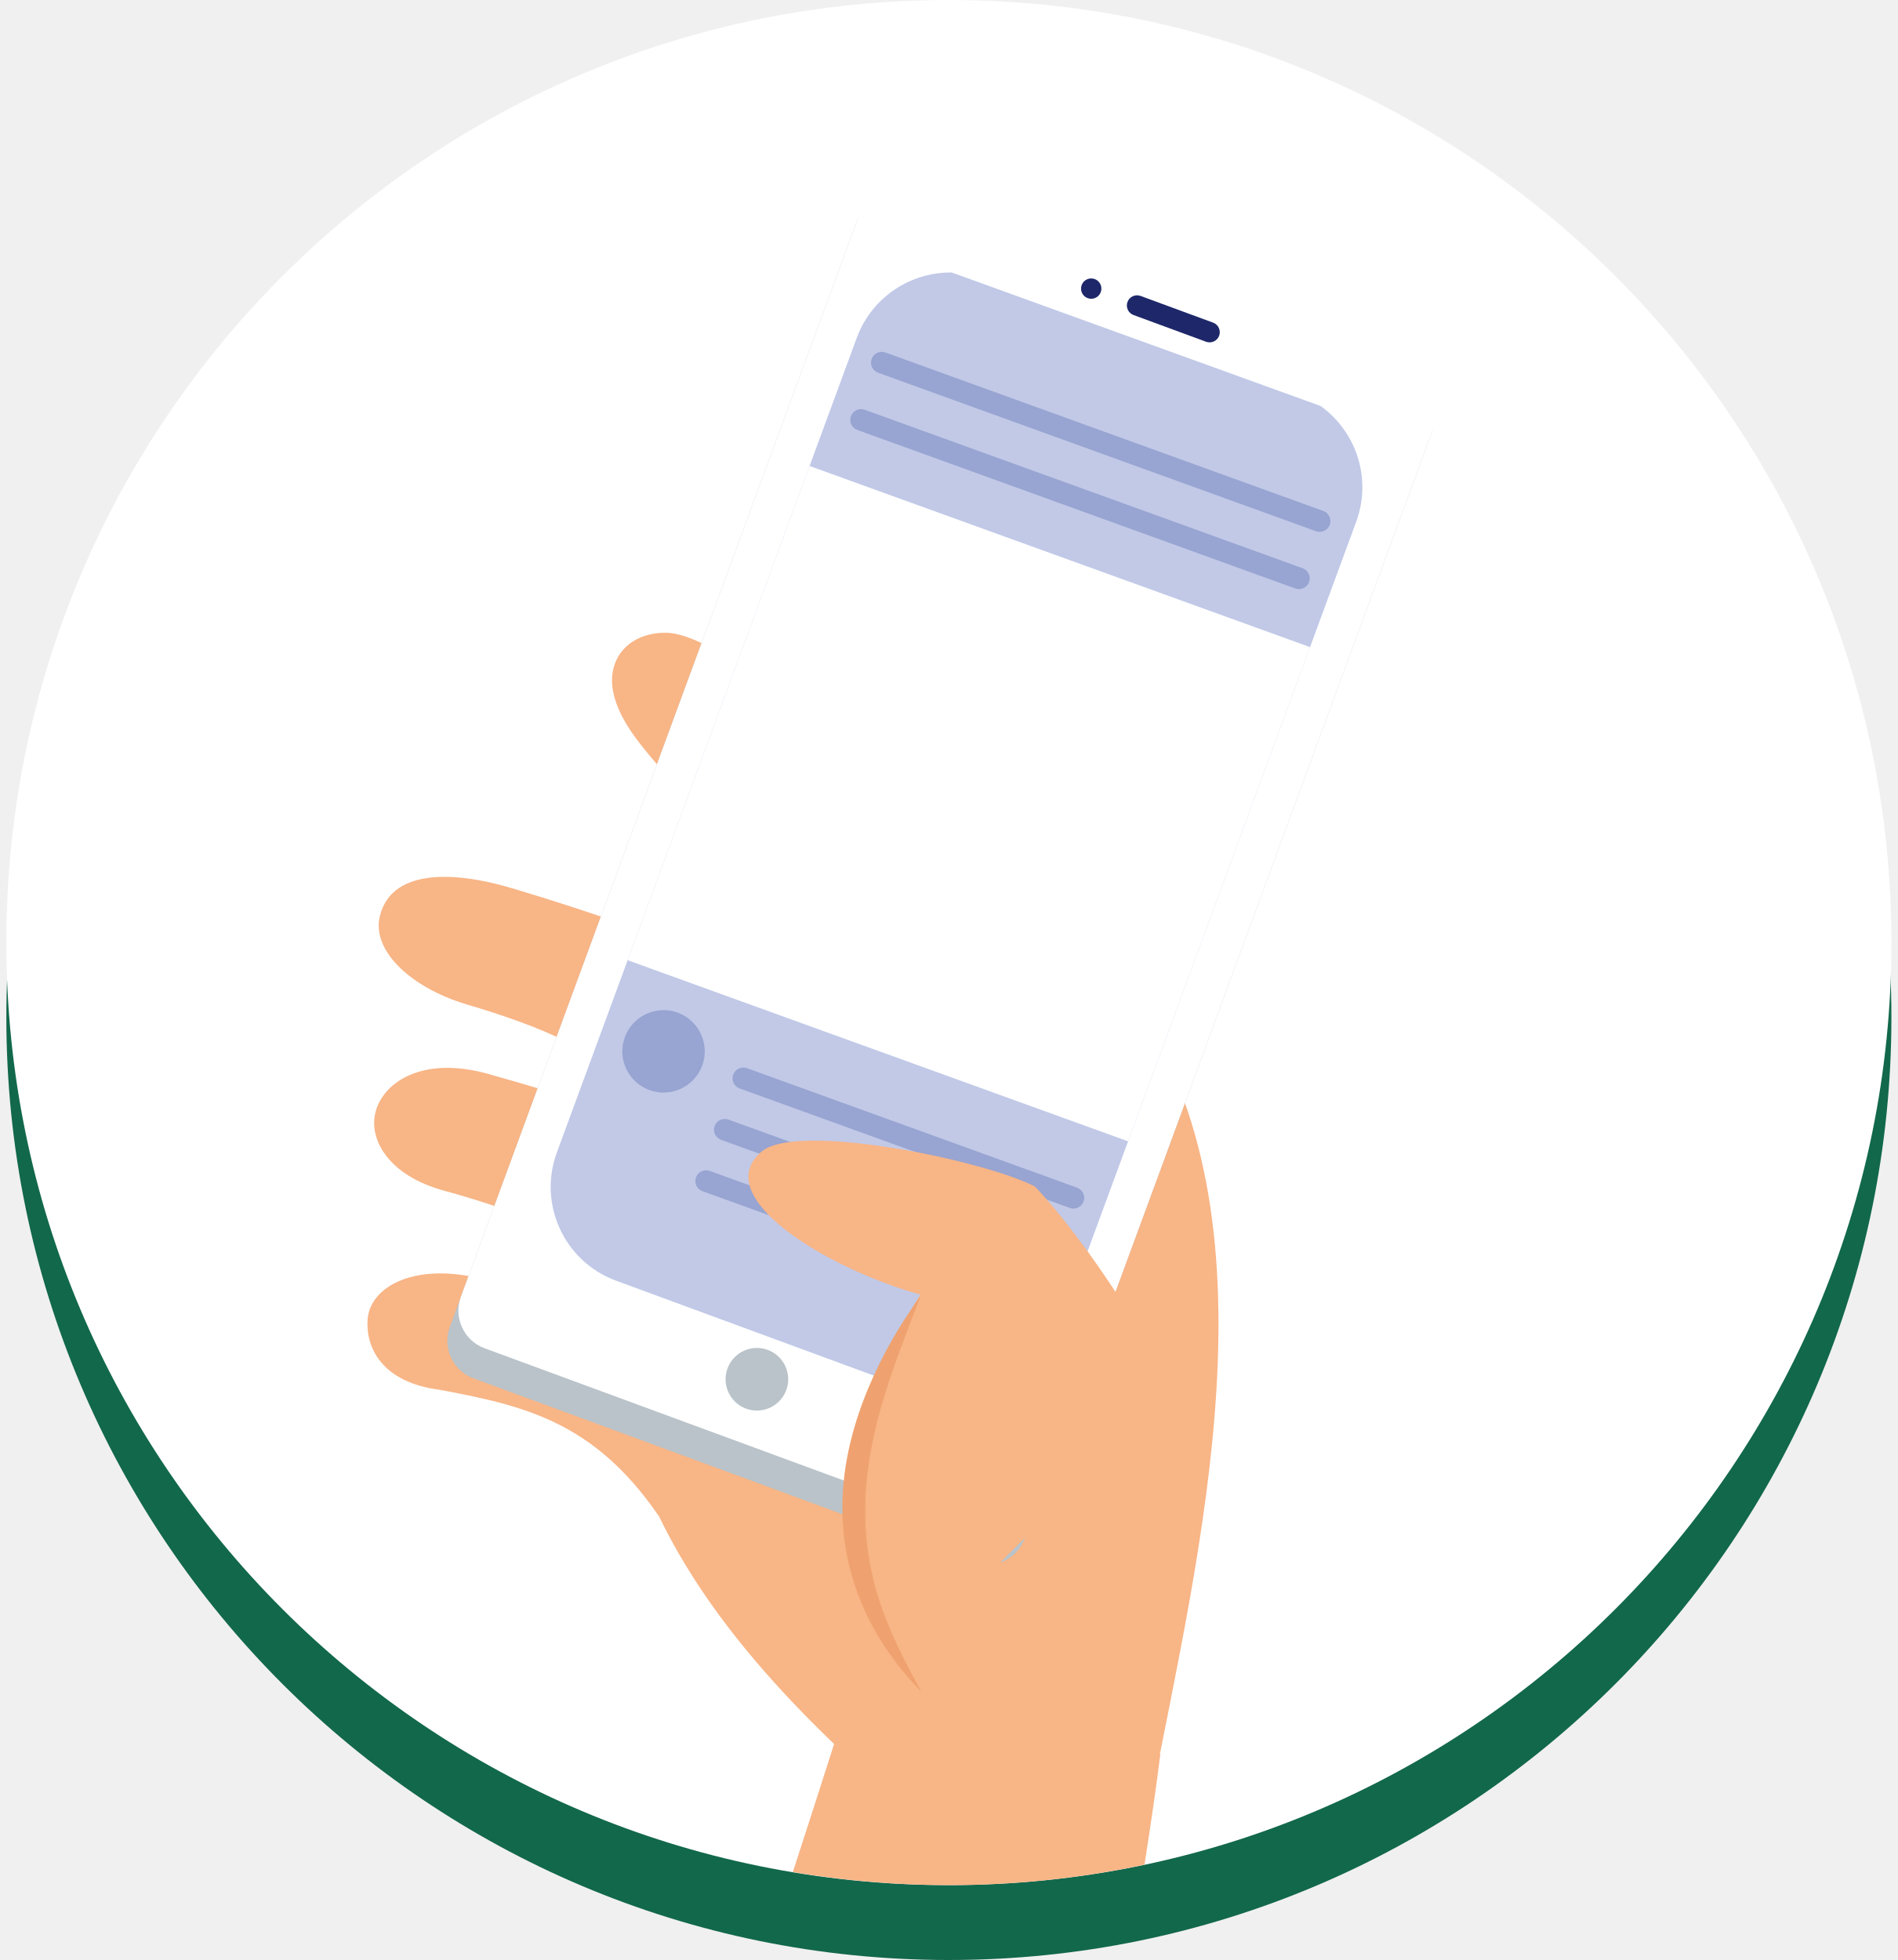
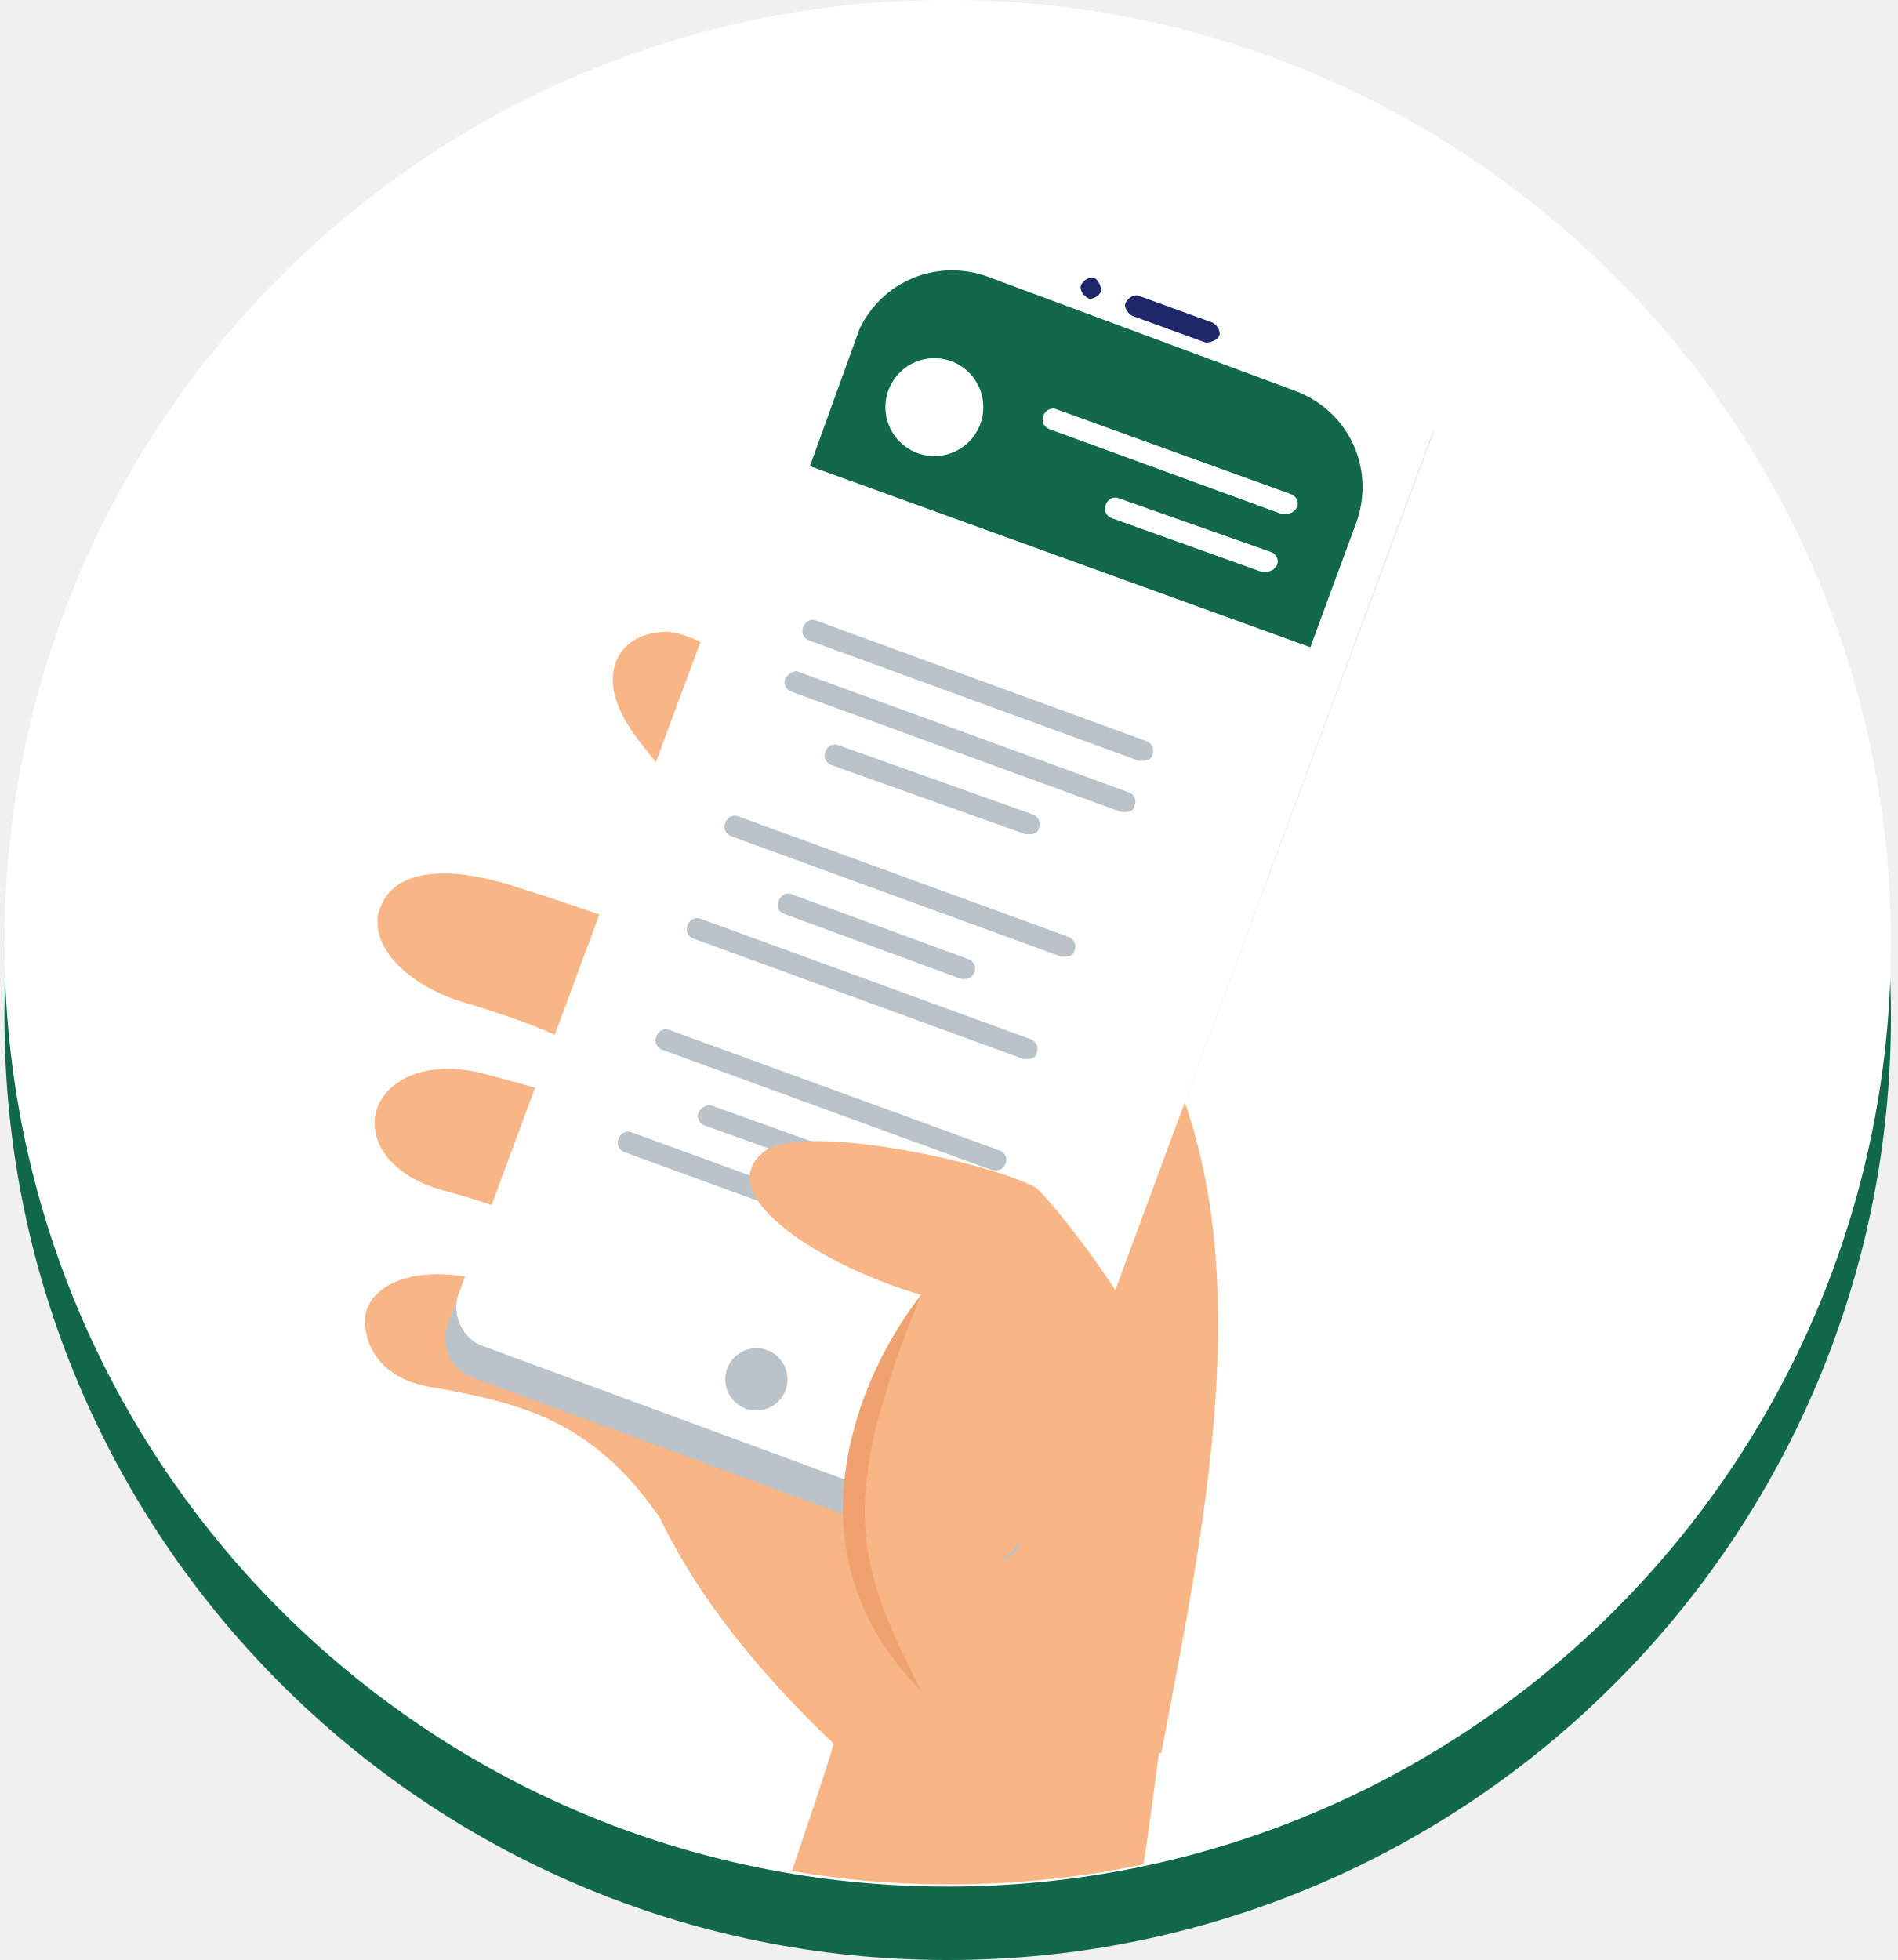
- <svg xmlns="http://www.w3.org/2000/svg" xmlns:xlink="http://www.w3.org/1999/xlink" version="1.1" id="Camada_1" x="0px" y="0px" viewBox="0 0 85.276 88.07" style="enable-background:new 0 0 85.276 88.07;" xml:space="preserve">
+ <svg xmlns="http://www.w3.org/2000/svg" xmlns:xlink="http://www.w3.org/1999/xlink" version="1.1" id="Camada_1" x="0px" y="0px" viewBox="0 0 85.3 88.1" style="enable-background:new 0 0 85.3 88.1;" xml:space="preserve">
  <style type="text/css">
	.st0{fill:#12684B;}
	.st1{fill:#FFFFFF;}
- 	.st2{fill:#B3C4DB;}
- 	.st3{opacity:0.8;fill:#FFFFFF;}
- 	.st4{opacity:0.8;clip-path:url(#SVGID_2_);}
- 	.st5{fill:#33435B;}
- 	.st6{fill:#E5ECF0;}
- 	.st7{fill:#148260;}
- 	.st8{fill:#F8B586;}
- 	.st9{fill:#B9C3C9;}
- 	.st10{fill:#1D2769;}
- 	.st11{clip-path:url(#SVGID_4_);}
- 	.st12{fill:#C1C9E7;}
- 	.st13{fill:#98A4D1;}
- 	.st14{fill:#EFA26F;}
- 	.st15{fill:#F8B586;stroke:#148260;stroke-linecap:round;stroke-linejoin:round;stroke-miterlimit:10;}
- 	.st16{fill:#727D83;stroke:#727D83;stroke-miterlimit:10;}
- 	.st17{fill:#D4D4D6;}
- 	.st18{fill:#D1D1D1;}
- 	.st19{fill:#FFCC01;}
- 	.st20{fill:#FDB700;}
- 	.st21{fill:#E78D01;}
- 	.st22{fill:#220A00;}
- 	.st23{fill:#6F3100;}
- 	.st24{fill:#FF4848;}
- 	.st25{fill:#A4C639;}
+ 	.st2{fill:#F8B586;}
+ 	.st3{fill:#B9C3C9;}
+ 	.st4{fill:#1D2769;}
+ 	.st5{clip-path:url(#SVGID_2_);}
+ 	.st6{clip-path:url(#SVGID_2_);fill:#FFFFFF;}
+ 	.st7{fill:#EFA26F;}
</style>
+   <circle class="st0" cx="42.6" cy="45.7" r="42.4" />
+   <circle class="st1" cx="42.6" cy="42.4" r="42.4" />
  <g>
-     <circle class="st0" cx="42.638" cy="45.717" r="42.353" />
-     <circle class="st1" cx="42.638" cy="42.353" r="42.353" />
+     <path class="st2" d="M49.5,43.1c-5-5.5-22,14.8-21.9,17.2c0.3,8,5.9,14.3,10,18.2c4.3,1.1,10.2,0.7,14.6,0.3   C54.4,67.2,57.7,52.3,49.5,43.1z" />
+   </g>
+   <path class="st2" d="M19.9,53.5c3.3,0.9,6.2,2,8.7,4.4c1.8,1.8,7-5,4.3-6c-3.5-1.4-7.2-2.6-11-3.6c-2.9-0.8-4.7,0.4-5,1.7  C16.6,51.2,17.4,52.8,19.9,53.5z" />
+   <path class="st2" d="M19.7,62.4c3.8,0.7,6.9,1.5,9.8,5.6c1.6,2.3,8-5.2,4.9-6.3c-4-1.5-8.2-2.9-12.5-4.1c-3.3-0.9-5.4,0.2-5.5,1.7  C16.4,60.6,17.2,62.1,19.7,62.4z" />
+   <path class="st2" d="M21,45.1c3.3,1,6.2,2.1,8.6,4.6c1.8,1.8,5.9-0.5,7-1.7l0,0c1.1-1.2,0-3.2-2.7-4.3c-3.5-1.4-7.1-2.7-10.9-3.9  c-2.9-0.9-5.5-0.8-6,1.3C16.7,42.7,18.5,44.4,21,45.1z" />
+   <path class="st2" d="M44.9,39.1C42.6,37,32.9,28.5,30,28.4c-1.7,0-2.7,1.1-2.4,2.7c0.3,1.4,1.4,2.5,2.3,3.7c1.8,2.2,4.5,4,6.2,6  c0.9,1.1,2.9,4,4.2,4.7C42.2,46.5,47.3,41.4,44.9,39.1z" />
+   <g>
    <g>
-       <path class="st8" d="M49.46,43.108C44.491,37.577,27.46,57.878,27.561,60.277c0.337,8.023,5.942,14.255,9.99,18.159    c4.339,1.132,10.204,0.657,14.582,0.322C54.425,67.197,57.709,52.288,49.46,43.108z" />
+       <path class="st3" d="M43.7,70.2l-22.5-8.3c-0.9-0.3-1.4-1.4-1.1-2.3L38.5,10c0.3-0.9,1.4-1.4,2.3-1.1l22.5,8.3    c0.9,0.3,1.4,1.4,1.1,2.3L46,69.1C45.7,70.1,44.7,70.5,43.7,70.2z" />
    </g>
-     <path class="st8" d="M19.927,53.494c3.302,0.909,6.214,2,8.691,4.448c1.818,1.797,6.983-4.983,4.261-6.045   c-3.532-1.379-7.2-2.602-10.972-3.649c-2.903-0.809-4.689,0.362-5.035,1.732   C16.563,51.196,17.449,52.809,19.927,53.494z" />
-     <path class="st8" d="M19.742,62.445c3.846,0.717,6.925,1.453,9.794,5.58c1.607,2.313,8.016-5.168,4.923-6.349   c-4.013-1.533-8.178-2.914-12.453-4.123c-3.291-0.933-5.375,0.234-5.487,1.729   C16.423,60.554,17.171,62.116,19.742,62.445z" />
-     <path class="st8" d="M20.977,45.134c3.284,0.973,6.174,2.119,8.603,4.615c1.783,1.831,5.89-0.471,7.043-1.68l0,0   c1.149-1.205,0.035-3.167-2.666-4.282c-3.504-1.446-7.149-2.74-10.899-3.861   c-2.887-0.865-5.507-0.803-5.993,1.256C16.696,42.746,18.512,44.401,20.977,45.134z" />
-     <path class="st8" d="M44.867,39.116c-2.298-2.141-11.935-10.611-14.889-10.682c-1.689-0.041-2.728,1.14-2.424,2.659   c0.271,1.355,1.374,2.549,2.313,3.656c1.838,2.166,4.497,3.988,6.188,5.968c0.908,1.064,2.948,4.012,4.213,4.711   C42.24,46.518,47.276,41.361,44.867,39.116z" />
+   </g>
+   <g>
    <g>
      <g>
-         <path class="st9" d="M43.733,70.203l-22.457-8.268c-0.931-0.343-1.408-1.376-1.065-2.307L38.498,9.954     c0.343-0.931,1.376-1.408,2.307-1.065l22.457,8.268c0.931,0.343,1.408,1.376,1.065,2.307L46.04,69.137     C45.697,70.068,44.664,70.545,43.733,70.203z" />
+         <path class="st1" d="M44.2,68.8l-22.5-8.3c-0.9-0.3-1.4-1.4-1.1-2.3L39,8.6c0.3-0.9,1.4-1.4,2.3-1.1l22.5,8.3     c0.9,0.3,1.4,1.4,1.1,2.3L46.5,67.8C46.2,68.7,45.2,69.2,44.2,68.8z" />
      </g>
    </g>
-     <g>
-       <g>
-         <g>
-           <path class="st1" d="M44.231,68.85l-22.457-8.268c-0.931-0.343-1.408-1.376-1.065-2.307L38.996,8.602      c0.343-0.931,1.376-1.408,2.307-1.065l22.457,8.268c0.931,0.343,1.408,1.376,1.065,2.307L46.538,67.784      C46.195,68.716,45.162,69.193,44.231,68.85z" />
-         </g>
-       </g>
-     </g>
+   </g>
+   <g>
    <g>
      <g>
        <g>
          <g>
-             <g>
-               <path class="st10" d="M54.196,15.356l-3.261-1.201c-0.237-0.087-0.358-0.35-0.271-0.587l0,0        c0.087-0.237,0.35-0.358,0.587-0.271l3.261,1.201c0.237,0.087,0.358,0.35,0.271,0.587l0,0        C54.696,15.321,54.433,15.443,54.196,15.356z" />
-             </g>
-           </g>
-         </g>
-         <g>
-           <g>
-             <path class="st10" d="M49.463,13.126c-0.087,0.237-0.35,0.358-0.587,0.271c-0.237-0.087-0.358-0.35-0.271-0.587       s0.35-0.358,0.587-0.271C49.429,12.626,49.55,12.889,49.463,13.126z" />
+             <path class="st4" d="M54.2,15.4l-3.3-1.2c-0.2-0.1-0.4-0.4-0.3-0.6l0,0c0.1-0.2,0.4-0.4,0.6-0.3l3.3,1.2       c0.2,0.1,0.4,0.4,0.3,0.6l0,0C54.7,15.3,54.4,15.4,54.2,15.4z" />
          </g>
        </g>
      </g>
-     </g>
-     <g>
-       <circle class="st9" cx="34.011" cy="61.975" r="1.407" />
-     </g>
-     <g>
-       <defs>
-         <path id="SVGID_3_" d="M41.703,62.708l-14.021-5.162c-2.325-0.856-3.516-3.435-2.66-5.761l13.476-36.603     c0.856-2.325,3.435-3.516,5.761-2.66l14.022,5.162c2.325,0.856,3.516,3.435,2.66,5.761L47.463,60.048     C46.607,62.373,44.028,63.564,41.703,62.708z" />
-       </defs>
-       <clipPath id="SVGID_2_">
-         <use xlink:href="#SVGID_3_" style="overflow:visible;" />
-       </clipPath>
-       <g style="clip-path:url(#SVGID_2_);">
+       <g>
        <g>
-           <g>
-             <rect x="29.151" y="13.815" transform="matrix(0.9403 0.3403 -0.3403 0.9403 15.545 -12.2993)" class="st12" width="27.363" height="48.696" />
-           </g>
-           <g>
-             <rect x="29.889" y="24.294" transform="matrix(0.9403 0.3403 -0.3403 0.9403 14.8958 -12.6718)" class="st1" width="27.363" height="23.664" />
-           </g>
-           <g>
-             <path class="st13" d="M59.299,23.898c-0.055,0-0.11-0.009-0.164-0.029l-19.678-7.122       c-0.251-0.091-0.381-0.368-0.29-0.618c0.091-0.251,0.368-0.381,0.619-0.29l19.678,7.122       c0.251,0.091,0.381,0.368,0.29,0.618C59.682,23.776,59.496,23.898,59.299,23.898z" />
-           </g>
-           <g>
-             <path class="st13" d="M58.368,26.471c-0.055,0-0.11-0.009-0.164-0.029l-19.678-7.122       c-0.251-0.091-0.381-0.368-0.29-0.618c0.09-0.251,0.367-0.381,0.619-0.29l19.678,7.122       c0.251,0.091,0.38,0.368,0.29,0.618C58.751,26.349,58.565,26.471,58.368,26.471z" />
-           </g>
-           <path class="st13" d="M31.557,47.871c-0.348,0.961-1.409,1.459-2.371,1.111c-0.961-0.348-1.459-1.409-1.111-2.371      c0.348-0.961,1.409-1.459,2.371-1.111C31.408,45.848,31.905,46.91,31.557,47.871z" />
-           <g>
-             <g>
-               <path class="st13" d="M47.4,56.614c-0.055,0-0.11-0.009-0.165-0.029l-14.834-5.369        c-0.251-0.091-0.381-0.368-0.29-0.619s0.368-0.381,0.619-0.29l14.835,5.369        c0.251,0.091,0.38,0.368,0.29,0.619C47.783,56.491,47.598,56.614,47.4,56.614z" />
-             </g>
-             <g>
-               <path class="st13" d="M46.565,58.922c-0.055,0-0.11-0.009-0.165-0.029l-14.835-5.369        c-0.251-0.091-0.38-0.368-0.29-0.619c0.091-0.251,0.367-0.381,0.619-0.29l14.835,5.369        c0.251,0.091,0.381,0.368,0.29,0.619C46.948,58.8,46.762,58.922,46.565,58.922z" />
-             </g>
-             <g>
-               <path class="st13" d="M48.235,54.305c-0.055,0-0.11-0.009-0.164-0.029l-14.835-5.369        c-0.251-0.091-0.381-0.368-0.29-0.619c0.09-0.251,0.367-0.381,0.619-0.29l14.835,5.369        c0.251,0.091,0.381,0.368,0.29,0.619C48.618,54.183,48.433,54.305,48.235,54.305z" />
-             </g>
-           </g>
+           <path class="st4" d="M49.5,13.1c-0.1,0.2-0.4,0.4-0.6,0.3c-0.2-0.1-0.4-0.4-0.3-0.6s0.4-0.4,0.6-0.3      C49.4,12.6,49.5,12.9,49.5,13.1z" />
        </g>
      </g>
    </g>
-     <g>
-       <path class="st8" d="M40.57,75.598c-1.718-0.161-4.537-9.13,0.788-17.425c-4.25-1.182-9.489-4.403-7.149-6.419    c1.606-1.383,10.091,0.408,12.293,1.559c2.432,2.546,5.558,7.571,6.257,9.44    C52.759,62.753,41.079,73.285,40.57,75.598z" />
+   </g>
+   <g>
+     <circle class="st3" cx="34" cy="62" r="1.4" />
+   </g>
+   <g>
+     <defs>
+       <path id="SVGID_1_" d="M41.7,62.7l-14-5.2c-2.3-0.9-3.5-3.4-2.7-5.8l13.5-36.6c0.9-2.3,3.4-3.5,5.8-2.7l14,5.2    c2.3,0.9,3.5,3.4,2.7,5.8L47.5,60C46.6,62.4,44,63.6,41.7,62.7z" />
+     </defs>
+     <clipPath id="SVGID_2_">
+       <use xlink:href="#SVGID_1_" style="overflow:visible;" />
+     </clipPath>
+     <g class="st5">
+       <rect x="33.2" y="-10.8" transform="matrix(0.3403 -0.9403 0.9403 0.3403 35.1998 56.0197)" class="st0" width="48.7" height="27.4" />
+     </g>
+     <g class="st5">
+       <rect x="31.7" y="22.4" transform="matrix(0.3403 -0.9403 0.9403 0.3403 -5.2247 64.8016)" class="st1" width="23.7" height="27.4" />
+     </g>
+     <g class="st5">
+       <path class="st1" d="M57.8,23.1c-0.1,0-0.1,0-0.2,0l-10.4-3.8c-0.3-0.1-0.4-0.4-0.3-0.6c0.1-0.3,0.4-0.4,0.6-0.3L58,22.2    c0.3,0.1,0.4,0.4,0.3,0.6C58.2,23,58,23.1,57.8,23.1z" />
+     </g>
+     <g class="st5">
+       <path class="st1" d="M56.9,25.7c-0.1,0-0.1,0-0.2,0L50,23.3c-0.3-0.1-0.4-0.4-0.3-0.6c0.1-0.3,0.4-0.4,0.6-0.3l6.8,2.4    c0.3,0.1,0.4,0.4,0.3,0.6C57.3,25.6,57.1,25.7,56.9,25.7z" />
+     </g>
+     <g class="st5">
      <g>
-         <path class="st14" d="M41.369,58.23c-0.574,1.497-1.158,2.965-1.617,4.458c-0.458,1.491-0.782,3.009-0.857,4.531     c-0.076,1.521,0.106,3.045,0.562,4.517c0.453,1.475,1.167,2.88,1.947,4.279     c-1.122-1.14-2.072-2.485-2.702-4.003c-0.633-1.514-0.926-3.193-0.835-4.843     c0.08-1.654,0.513-3.258,1.132-4.751C39.62,60.922,40.423,59.522,41.369,58.23z" />
+         <path class="st3" d="M50.6,36.5c-0.1,0-0.1,0-0.2,0l-14.8-5.4c-0.3-0.1-0.4-0.4-0.3-0.6s0.4-0.4,0.6-0.3l14.8,5.4     c0.3,0.1,0.4,0.4,0.3,0.6C51,36.4,50.8,36.5,50.6,36.5z" />
+       </g>
+       <g>
+         <path class="st3" d="M46.3,37.5c-0.1,0-0.1,0-0.2,0l-8.7-3.1c-0.3-0.1-0.4-0.4-0.3-0.6c0.1-0.3,0.4-0.4,0.6-0.3l8.7,3.1     c0.3,0.1,0.4,0.4,0.3,0.6C46.7,37.4,46.5,37.5,46.3,37.5z" />
+       </g>
+       <g>
+         <path class="st3" d="M51.4,34.2c-0.1,0-0.1,0-0.2,0l-14.8-5.4c-0.3-0.1-0.4-0.4-0.3-0.6c0.1-0.3,0.4-0.4,0.6-0.3l14.8,5.4     c0.3,0.1,0.4,0.4,0.3,0.6C51.8,34.1,51.6,34.2,51.4,34.2z" />
      </g>
    </g>
-     <path class="st8" d="M37.499,78.306c-0.544,1.711-1.176,3.668-1.873,5.812c2.282,0.38,4.622,0.588,7.012,0.588   c3.014,0,5.953-0.32,8.79-0.919c0.303-1.937,0.548-3.63,0.714-4.988C47.344,74.73,43.157,78.17,37.499,78.306z   " />
+     <g class="st5">
+       <g>
+         <path class="st3" d="M43.4,44c-0.1,0-0.1,0-0.2,0l-7.9-2.9C35,41,34.9,40.8,35,40.5s0.4-0.4,0.6-0.3l7.9,2.9     c0.3,0.1,0.4,0.4,0.3,0.6C43.7,43.9,43.6,44,43.4,44z" />
+       </g>
+       <g>
+         <path class="st3" d="M46.2,47.6c-0.1,0-0.1,0-0.2,0l-14.8-5.4c-0.3-0.1-0.4-0.4-0.3-0.6c0.1-0.3,0.4-0.4,0.6-0.3l14.8,5.4     c0.3,0.1,0.4,0.4,0.3,0.6C46.6,47.5,46.4,47.6,46.2,47.6z" />
+       </g>
+       <g>
+         <path class="st3" d="M47.9,43c-0.1,0-0.1,0-0.2,0l-14.8-5.4c-0.3-0.1-0.4-0.4-0.3-0.6c0.1-0.3,0.4-0.4,0.6-0.3L48,42.1     c0.3,0.1,0.4,0.4,0.3,0.6C48.3,42.9,48.1,43,47.9,43z" />
+       </g>
+     </g>
+     <g class="st5">
+       <g>
+         <path class="st3" d="M43.9,54.9c-0.1,0-0.1,0-0.2,0l-12-4.3c-0.3-0.1-0.4-0.4-0.3-0.6s0.4-0.4,0.6-0.3l12,4.3     c0.3,0.1,0.4,0.4,0.3,0.6C44.3,54.8,44.1,54.9,43.9,54.9z" />
+       </g>
+       <g>
+         <path class="st3" d="M43.1,57.2c-0.1,0-0.1,0-0.2,0l-14.8-5.4c-0.3-0.1-0.4-0.4-0.3-0.6c0.1-0.3,0.4-0.4,0.6-0.3l14.8,5.4     c0.3,0.1,0.4,0.4,0.3,0.6C43.5,57.1,43.3,57.2,43.1,57.2z" />
+       </g>
+       <g>
+         <path class="st3" d="M44.8,52.6c-0.1,0-0.1,0-0.2,0l-14.8-5.4c-0.3-0.1-0.4-0.4-0.3-0.6c0.1-0.3,0.4-0.4,0.6-0.3l14.8,5.4     c0.3,0.1,0.4,0.4,0.3,0.6C45.1,52.5,45,52.6,44.8,52.6z" />
+       </g>
+     </g>
+     <circle class="st6" cx="42" cy="18.3" r="2.2" />
  </g>
+   <g>
+     <path class="st2" d="M40.6,75.6c-1.7-0.2-4.5-9.1,0.8-17.4c-4.2-1.2-9.5-4.4-7.1-6.4c1.6-1.4,10.1,0.4,12.3,1.6   c2.4,2.5,5.6,7.6,6.3,9.4C52.8,62.8,41.1,73.3,40.6,75.6z" />
+     <g>
+       <path class="st7" d="M41.4,58.2c-0.6,1.5-1.2,3-1.6,4.5c-0.5,1.5-0.8,3-0.9,4.5c-0.1,1.5,0.1,3,0.6,4.5c0.5,1.5,1.2,2.9,1.9,4.3    c-1.1-1.1-2.1-2.5-2.7-4c-0.6-1.5-0.9-3.2-0.8-4.8c0.1-1.7,0.5-3.3,1.1-4.8C39.6,60.9,40.4,59.5,41.4,58.2z" />
+     </g>
+   </g>
+   <path class="st2" d="M37.5,78.3C37,80,36.3,82,35.6,84.1c2.3,0.4,4.6,0.6,7,0.6c3,0,6-0.3,8.8-0.9c0.3-1.9,0.5-3.6,0.7-5  C47.3,74.7,43.2,78.2,37.5,78.3z" />
</svg>
